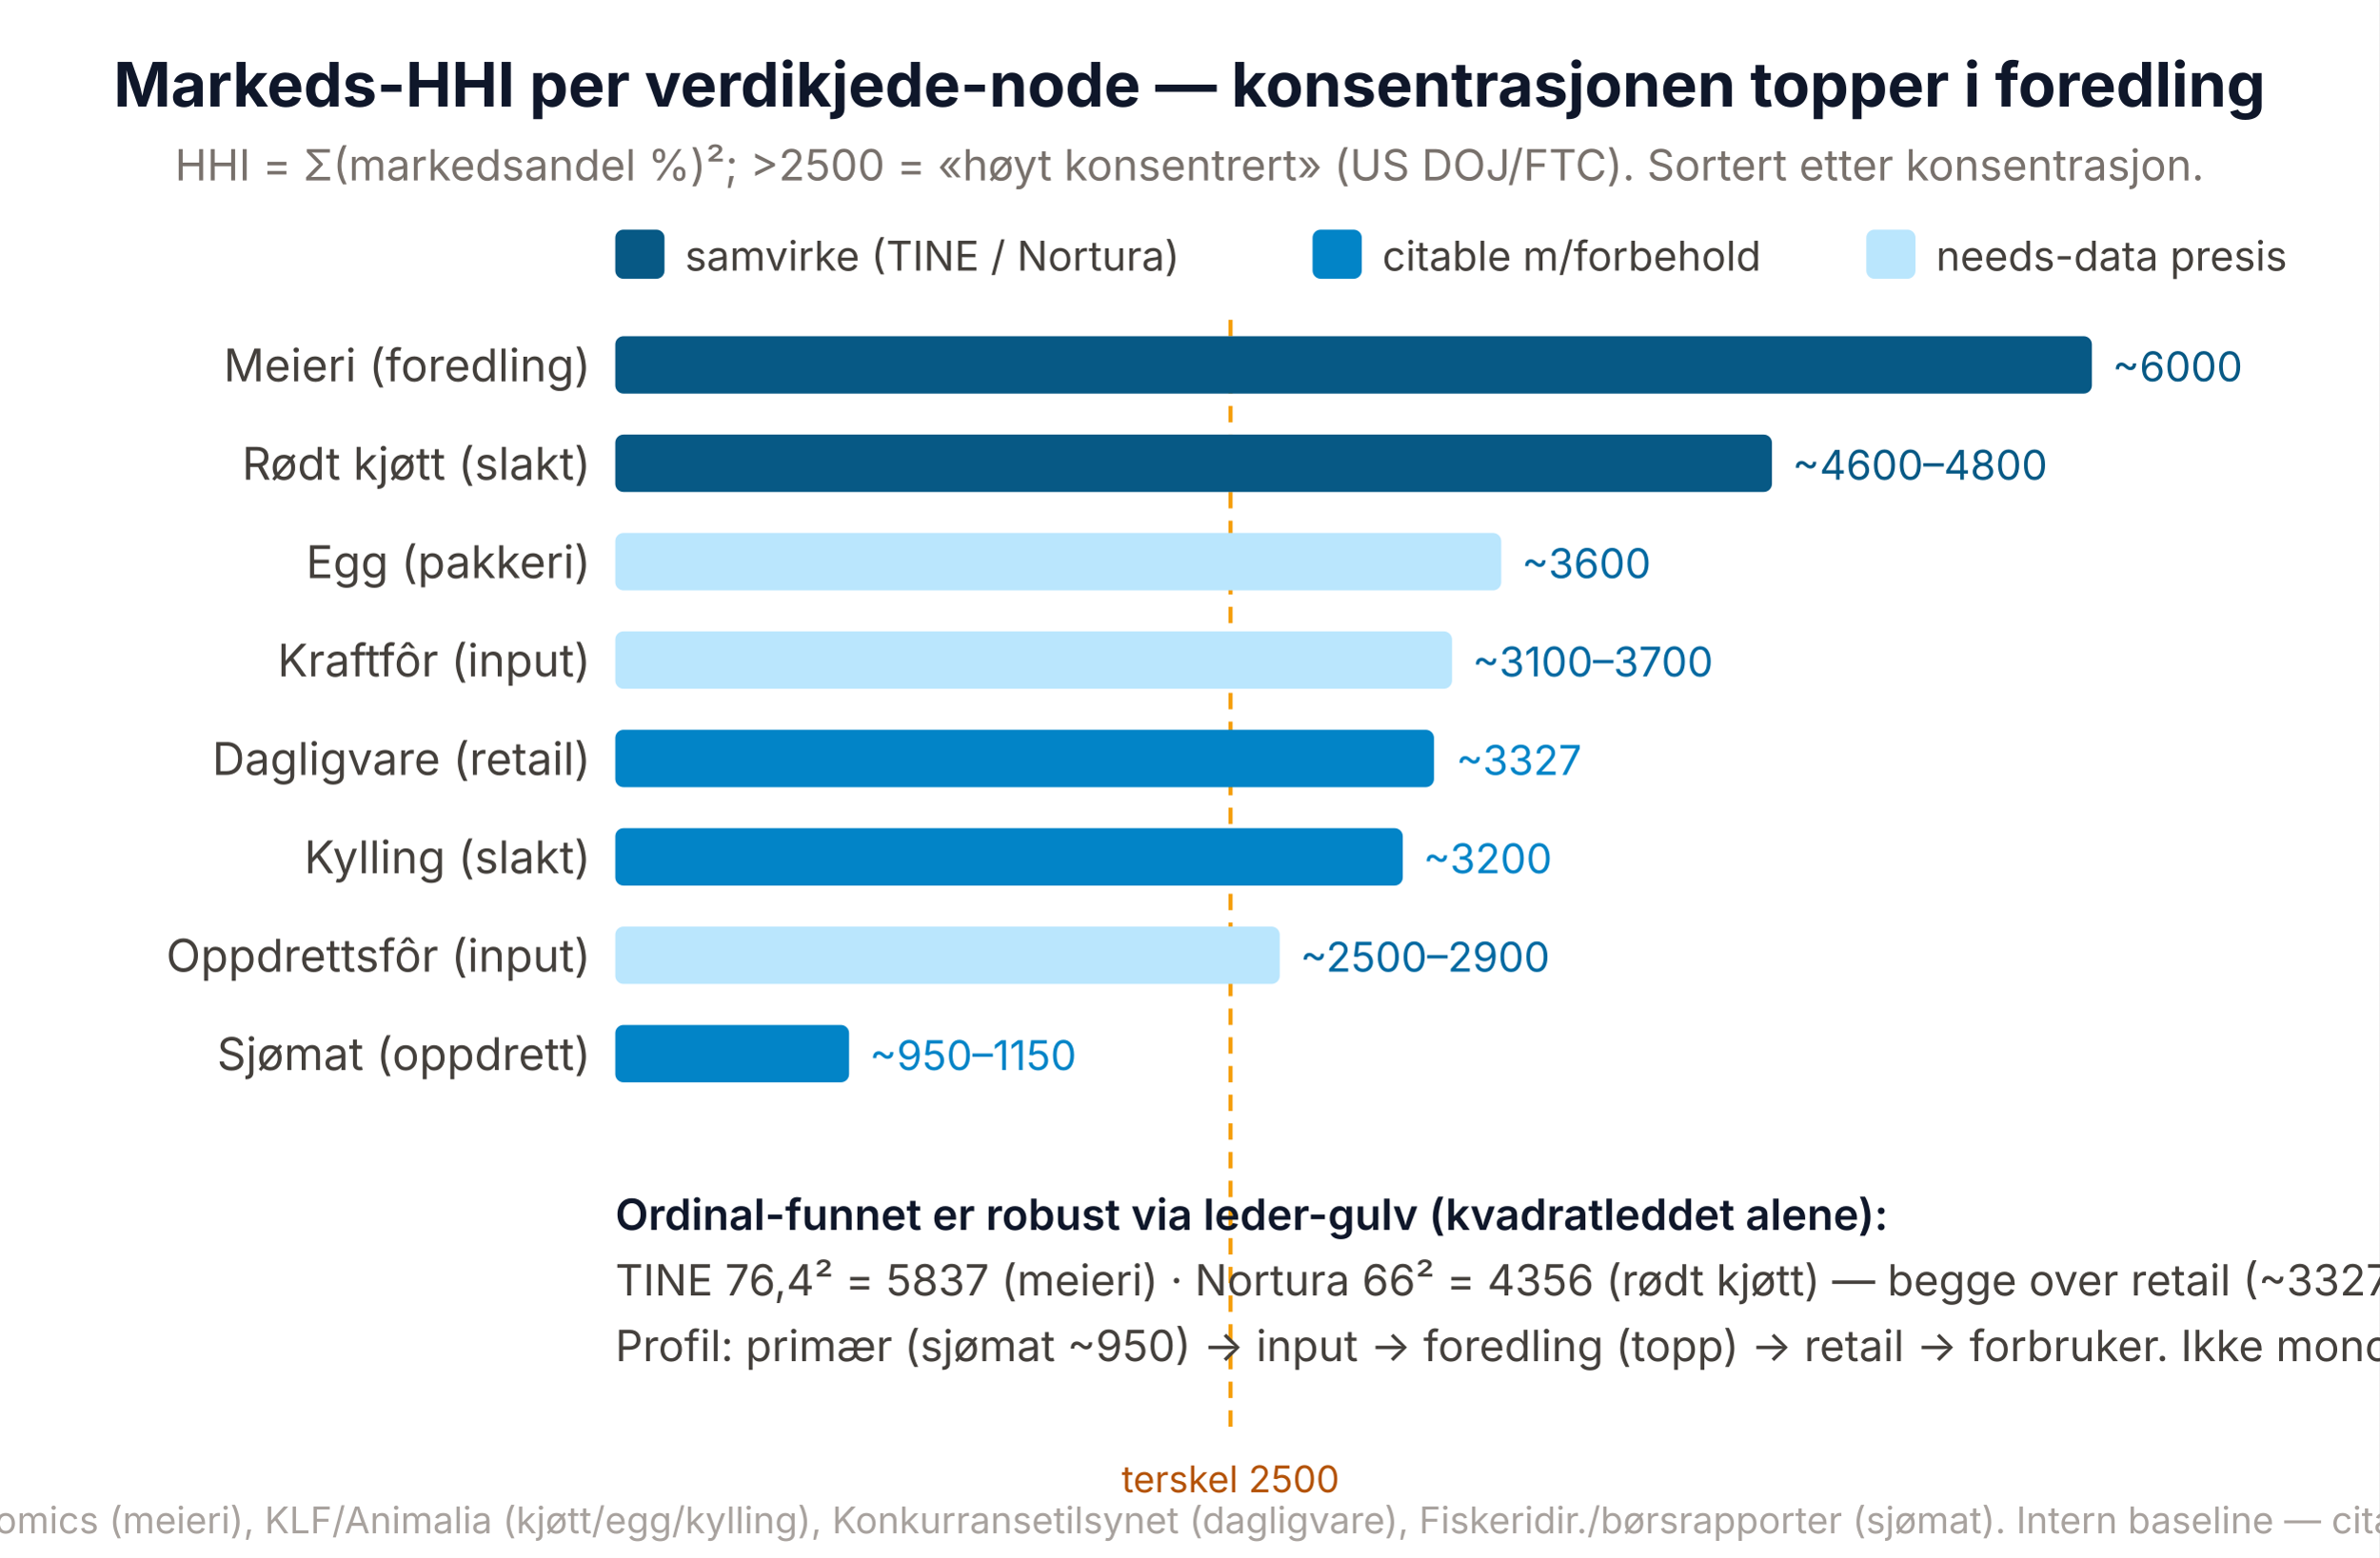
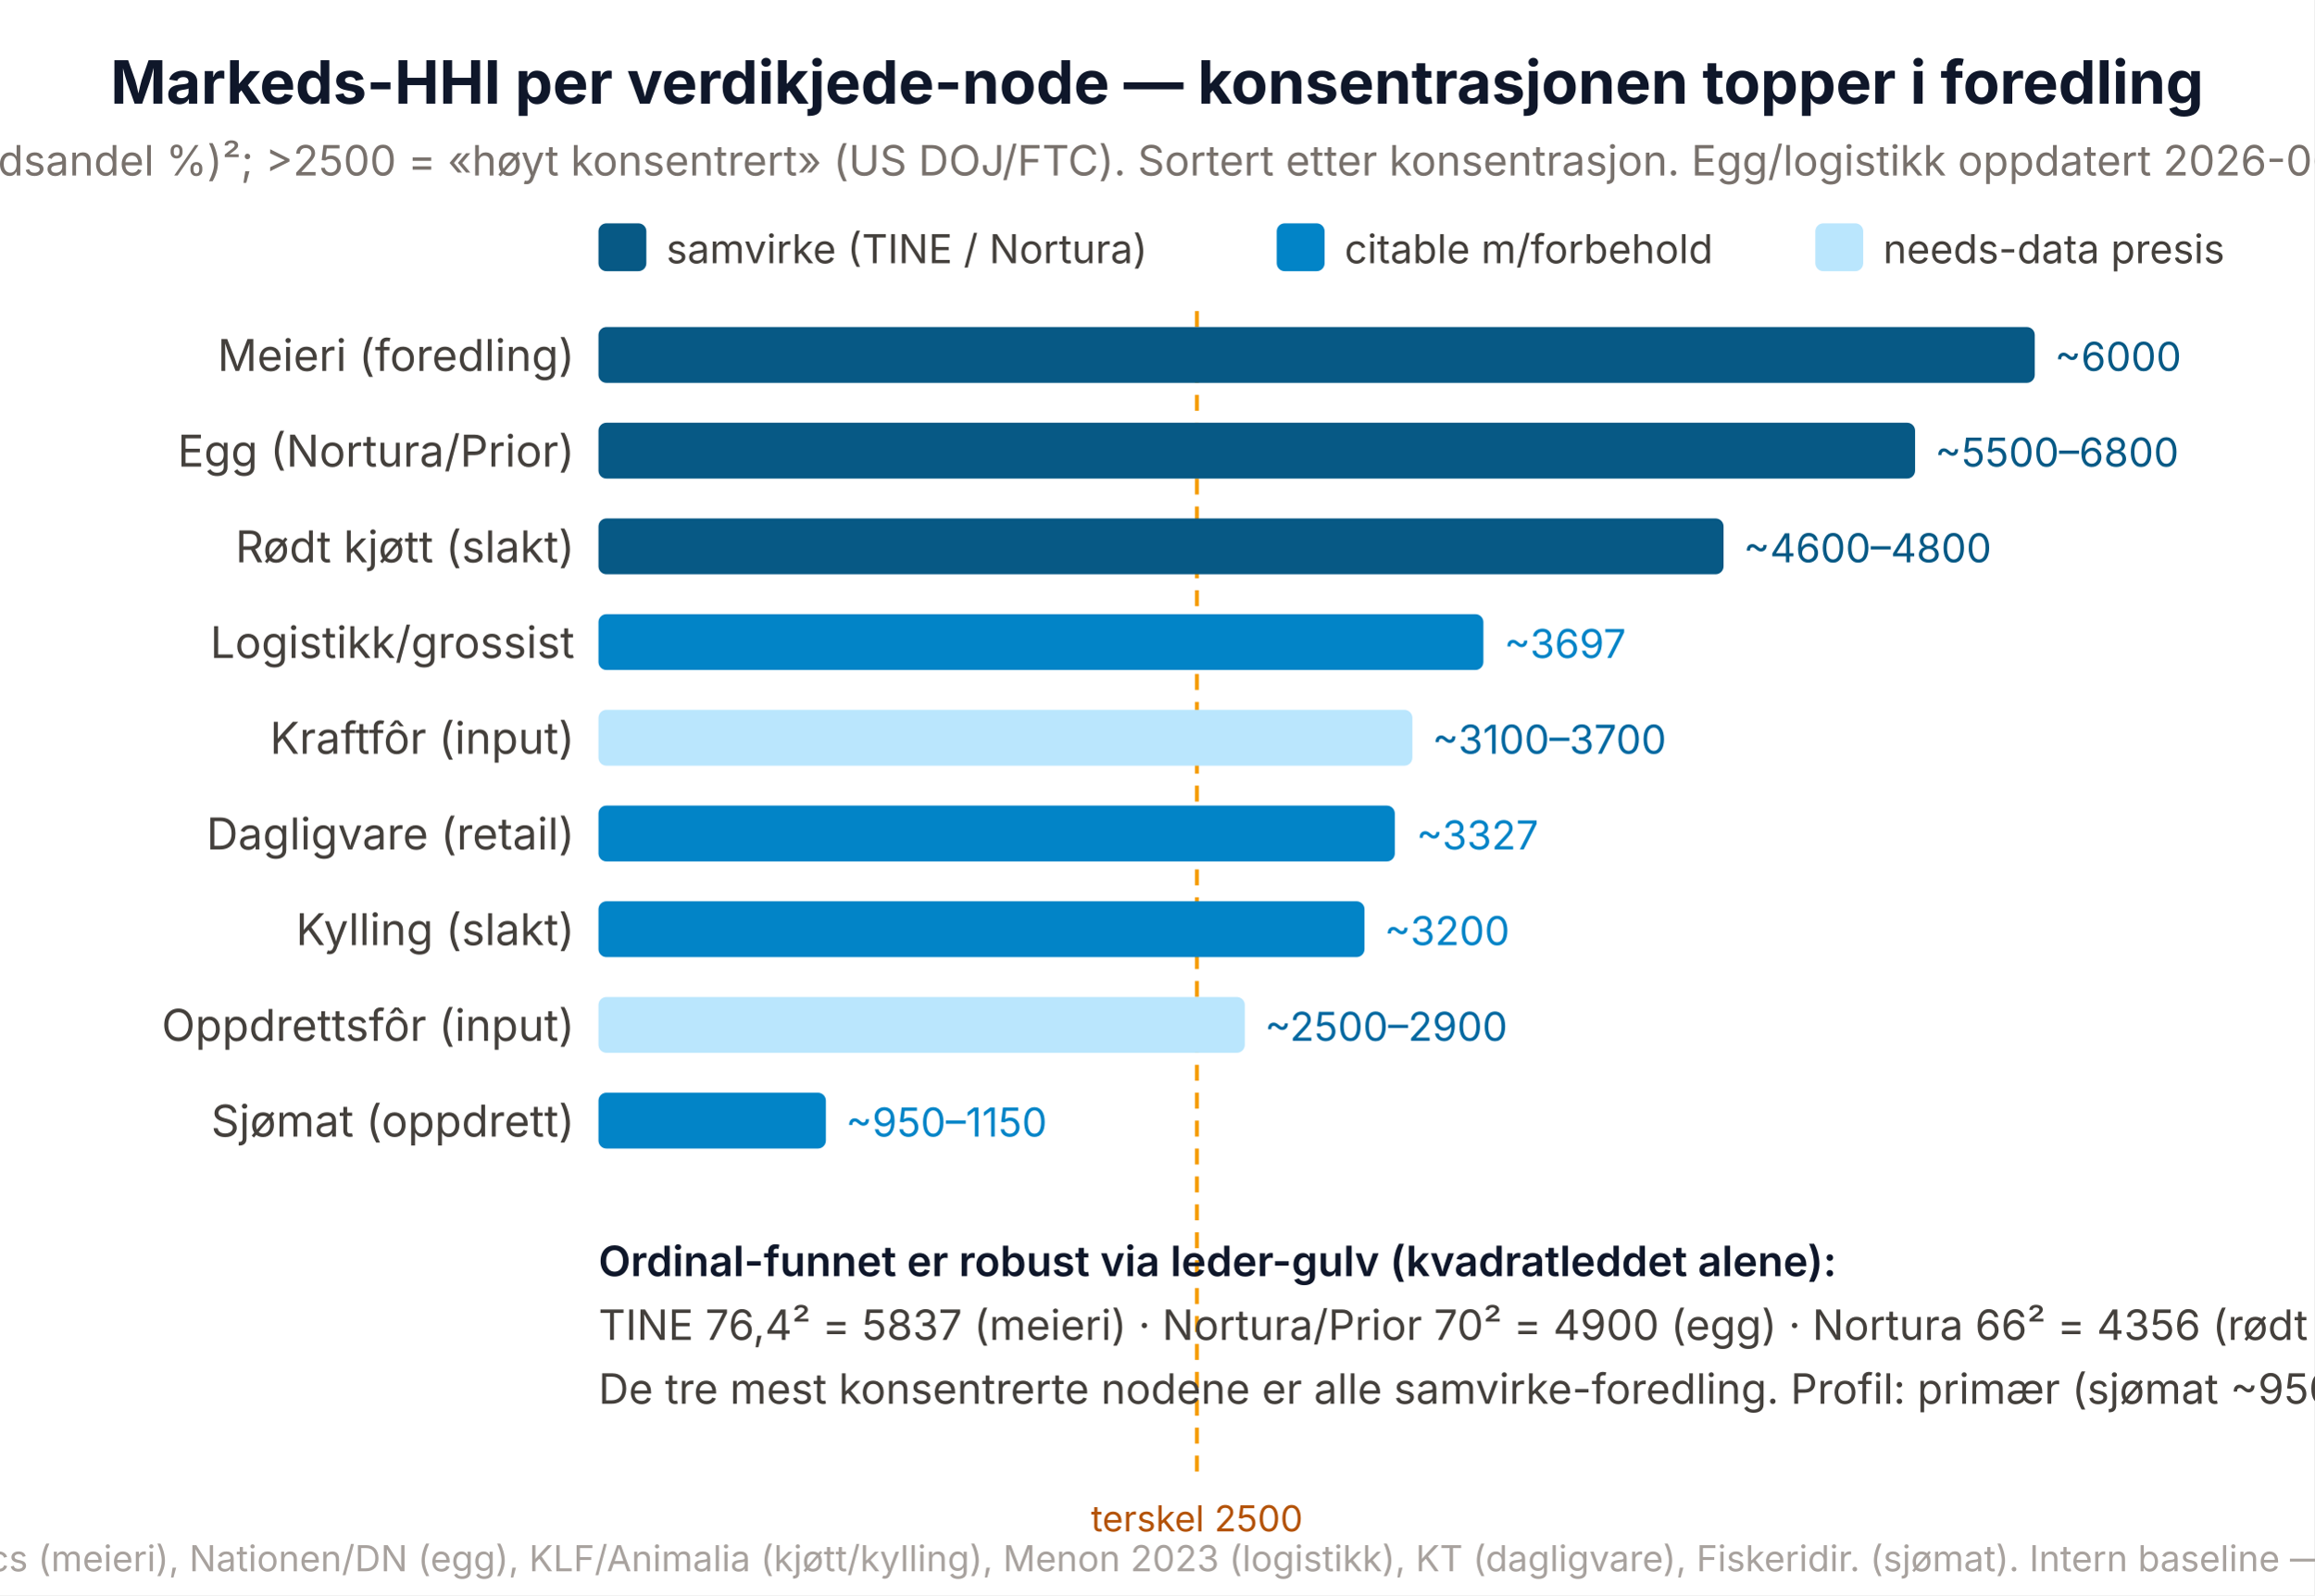
- <svg xmlns="http://www.w3.org/2000/svg" viewBox="0 0 580 380" font-family="Inter,Arial,sans-serif">
-   <rect width="580" height="380" fill="#ffffff" />
+ <svg xmlns="http://www.w3.org/2000/svg" viewBox="0 0 580 400" font-family="Inter,Arial,sans-serif">
+   <rect width="580" height="400" fill="#ffffff" />
  <text x="290" y="26" font-size="15" font-weight="700" fill="#0f172a" text-anchor="middle">Markeds-HHI per verdikjede-node — konsentrasjonen topper i foredling</text>
-   <text x="290" y="44" font-size="10.5" fill="#78716c" text-anchor="middle">HHI = Σ(markedsandel %)²; &gt;2500 = «høyt konsentrert» (US DOJ/FTC). Sortert etter konsentrasjon.</text>
+   <text x="290" y="44" font-size="10.5" fill="#78716c" text-anchor="middle">HHI = Σ(markedsandel %)²; &gt;2500 = «høyt konsentrert» (US DOJ/FTC). Sortert etter konsentrasjon. Egg/logistikk oppdatert 2026-06-15 (Strøm E).</text>
  <rect x="150" y="56" width="12" height="12" rx="2" fill="#075985" />
  <text x="167" y="66" font-size="10" fill="#44403c">samvirke (TINE / Nortura)</text>
  <rect x="320" y="56" width="12" height="12" rx="2" fill="#0284c7" />
  <text x="337" y="66" font-size="10" fill="#44403c">citable m/forbehold</text>
  <rect x="455" y="56" width="12" height="12" rx="2" fill="#bae6fd" />
  <text x="472" y="66" font-size="10" fill="#44403c">needs-data presis</text>
-   <line x1="300" y1="78" x2="300" y2="350" stroke="#f59e0b" stroke-width="1" stroke-dasharray="4 3" />
-   <text x="300" y="364" font-size="9" fill="#b45309" text-anchor="middle">terskel 2500</text>
+   <line x1="300" y1="78" x2="300" y2="370" stroke="#f59e0b" stroke-width="1" stroke-dasharray="4 3" />
+   <text x="300" y="384" font-size="9" fill="#b45309" text-anchor="middle">terskel 2500</text>
  <text x="144" y="93" font-size="11" fill="#44403c" text-anchor="end">Meieri (foredling)</text>
  <rect x="150" y="82" width="360" height="14" rx="2" fill="#075985" />
  <text x="515" y="93" font-size="10" fill="#075985">~6000</text>
-   <text x="144" y="117" font-size="11" fill="#44403c" text-anchor="end">Rødt kjøtt (slakt)</text>
-   <rect x="150" y="106" width="282" height="14" rx="2" fill="#075985" />
-   <text x="437" y="117" font-size="10" fill="#075985">~4600–4800</text>
-   <text x="144" y="141" font-size="11" fill="#44403c" text-anchor="end">Egg (pakkeri)</text>
-   <rect x="150" y="130" width="216" height="14" rx="2" fill="#bae6fd" />
-   <text x="371" y="141" font-size="10" fill="#0369a1">~3600</text>
-   <text x="144" y="165" font-size="11" fill="#44403c" text-anchor="end">Kraftfôr (input)</text>
-   <rect x="150" y="154" width="204" height="14" rx="2" fill="#bae6fd" />
-   <text x="359" y="165" font-size="10" fill="#0369a1">~3100–3700</text>
-   <text x="144" y="189" font-size="11" fill="#44403c" text-anchor="end">Dagligvare (retail)</text>
-   <rect x="150" y="178" width="199.6" height="14" rx="2" fill="#0284c7" />
-   <text x="355" y="189" font-size="10" fill="#0284c7">~3327</text>
-   <text x="144" y="213" font-size="11" fill="#44403c" text-anchor="end">Kylling (slakt)</text>
-   <rect x="150" y="202" width="192" height="14" rx="2" fill="#0284c7" />
-   <text x="347" y="213" font-size="10" fill="#0284c7">~3200</text>
-   <text x="144" y="237" font-size="11" fill="#44403c" text-anchor="end">Oppdrettsfôr (input)</text>
-   <rect x="150" y="226" width="162" height="14" rx="2" fill="#bae6fd" />
-   <text x="317" y="237" font-size="10" fill="#0369a1">~2500–2900</text>
-   <text x="144" y="261" font-size="11" fill="#44403c" text-anchor="end">Sjømat (oppdrett)</text>
-   <rect x="150" y="250" width="57" height="14" rx="2" fill="#0284c7" />
-   <text x="212" y="261" font-size="10" fill="#0284c7">~950–1150</text>
-   <text x="150" y="300" font-size="10.5" font-weight="600" fill="#0f172a">Ordinal-funnet er robust via leder-gulv (kvadratleddet alene):</text>
-   <text x="150" y="316" font-size="10.5" fill="#44403c">TINE 76,4² = 5837 (meieri) · Nortura 66² = 4356 (rødt kjøtt) — begge over retail (~3327) uansett utfordrer-split.</text>
-   <text x="150" y="332" font-size="10.5" fill="#44403c">Profil: primær (sjømat ~950) → input → foredling (topp) → retail → forbruker. Ikke monotont stigende mot forbruker.</text>
-   <text x="290" y="374" font-size="9" fill="#a8a29e" text-anchor="middle">Kilder: Oslo Economics (meieri), KLF/Animalia (kjøtt/egg/kylling), Konkurransetilsynet (dagligvare), Fiskeridir./børsrapporter (sjømat). Intern baseline — citable m/forbehold.</text>
+   <text x="144" y="117" font-size="11" fill="#44403c" text-anchor="end">Egg (Nortura/Prior)</text>
+   <rect x="150" y="106" width="330" height="14" rx="2" fill="#075985" />
+   <text x="485" y="117" font-size="10" fill="#075985">~5500–6800</text>
+   <text x="144" y="141" font-size="11" fill="#44403c" text-anchor="end">Rødt kjøtt (slakt)</text>
+   <rect x="150" y="130" width="282" height="14" rx="2" fill="#075985" />
+   <text x="437" y="141" font-size="10" fill="#075985">~4600–4800</text>
+   <text x="144" y="165" font-size="11" fill="#44403c" text-anchor="end">Logistikk/grossist</text>
+   <rect x="150" y="154" width="221.8" height="14" rx="2" fill="#0284c7" />
+   <text x="377" y="165" font-size="10" fill="#0284c7">~3697</text>
+   <text x="144" y="189" font-size="11" fill="#44403c" text-anchor="end">Kraftfôr (input)</text>
+   <rect x="150" y="178" width="204" height="14" rx="2" fill="#bae6fd" />
+   <text x="359" y="189" font-size="10" fill="#0369a1">~3100–3700</text>
+   <text x="144" y="213" font-size="11" fill="#44403c" text-anchor="end">Dagligvare (retail)</text>
+   <rect x="150" y="202" width="199.6" height="14" rx="2" fill="#0284c7" />
+   <text x="355" y="213" font-size="10" fill="#0284c7">~3327</text>
+   <text x="144" y="237" font-size="11" fill="#44403c" text-anchor="end">Kylling (slakt)</text>
+   <rect x="150" y="226" width="192" height="14" rx="2" fill="#0284c7" />
+   <text x="347" y="237" font-size="10" fill="#0284c7">~3200</text>
+   <text x="144" y="261" font-size="11" fill="#44403c" text-anchor="end">Oppdrettsfôr (input)</text>
+   <rect x="150" y="250" width="162" height="14" rx="2" fill="#bae6fd" />
+   <text x="317" y="261" font-size="10" fill="#0369a1">~2500–2900</text>
+   <text x="144" y="285" font-size="11" fill="#44403c" text-anchor="end">Sjømat (oppdrett)</text>
+   <rect x="150" y="274" width="57" height="14" rx="2" fill="#0284c7" />
+   <text x="212" y="285" font-size="10" fill="#0284c7">~950–1150</text>
+   <text x="150" y="320" font-size="10.5" font-weight="600" fill="#0f172a">Ordinal-funnet er robust via leder-gulv (kvadratleddet alene):</text>
+   <text x="150" y="336" font-size="10.5" fill="#44403c">TINE 76,4² = 5837 (meieri) · Nortura/Prior 70² = 4900 (egg) · Nortura 66² = 4356 (rødt kjøtt) — alle over retail (~3327).</text>
+   <text x="150" y="352" font-size="10.5" fill="#44403c">De tre mest konsentrerte nodene er alle samvirke-foredling. Profil: primær (sjømat ~950) → input → foredling (topp) → retail.</text>
+   <text x="290" y="394" font-size="9" fill="#a8a29e" text-anchor="middle">Kilder: Oslo Economics (meieri), Nationen/DN (egg), KLF/Animalia (kjøtt/kylling), Menon 2023 (logistikk), KT (dagligvare), Fiskeridir. (sjømat). Intern baseline — citable m/forbehold.</text>
</svg>
